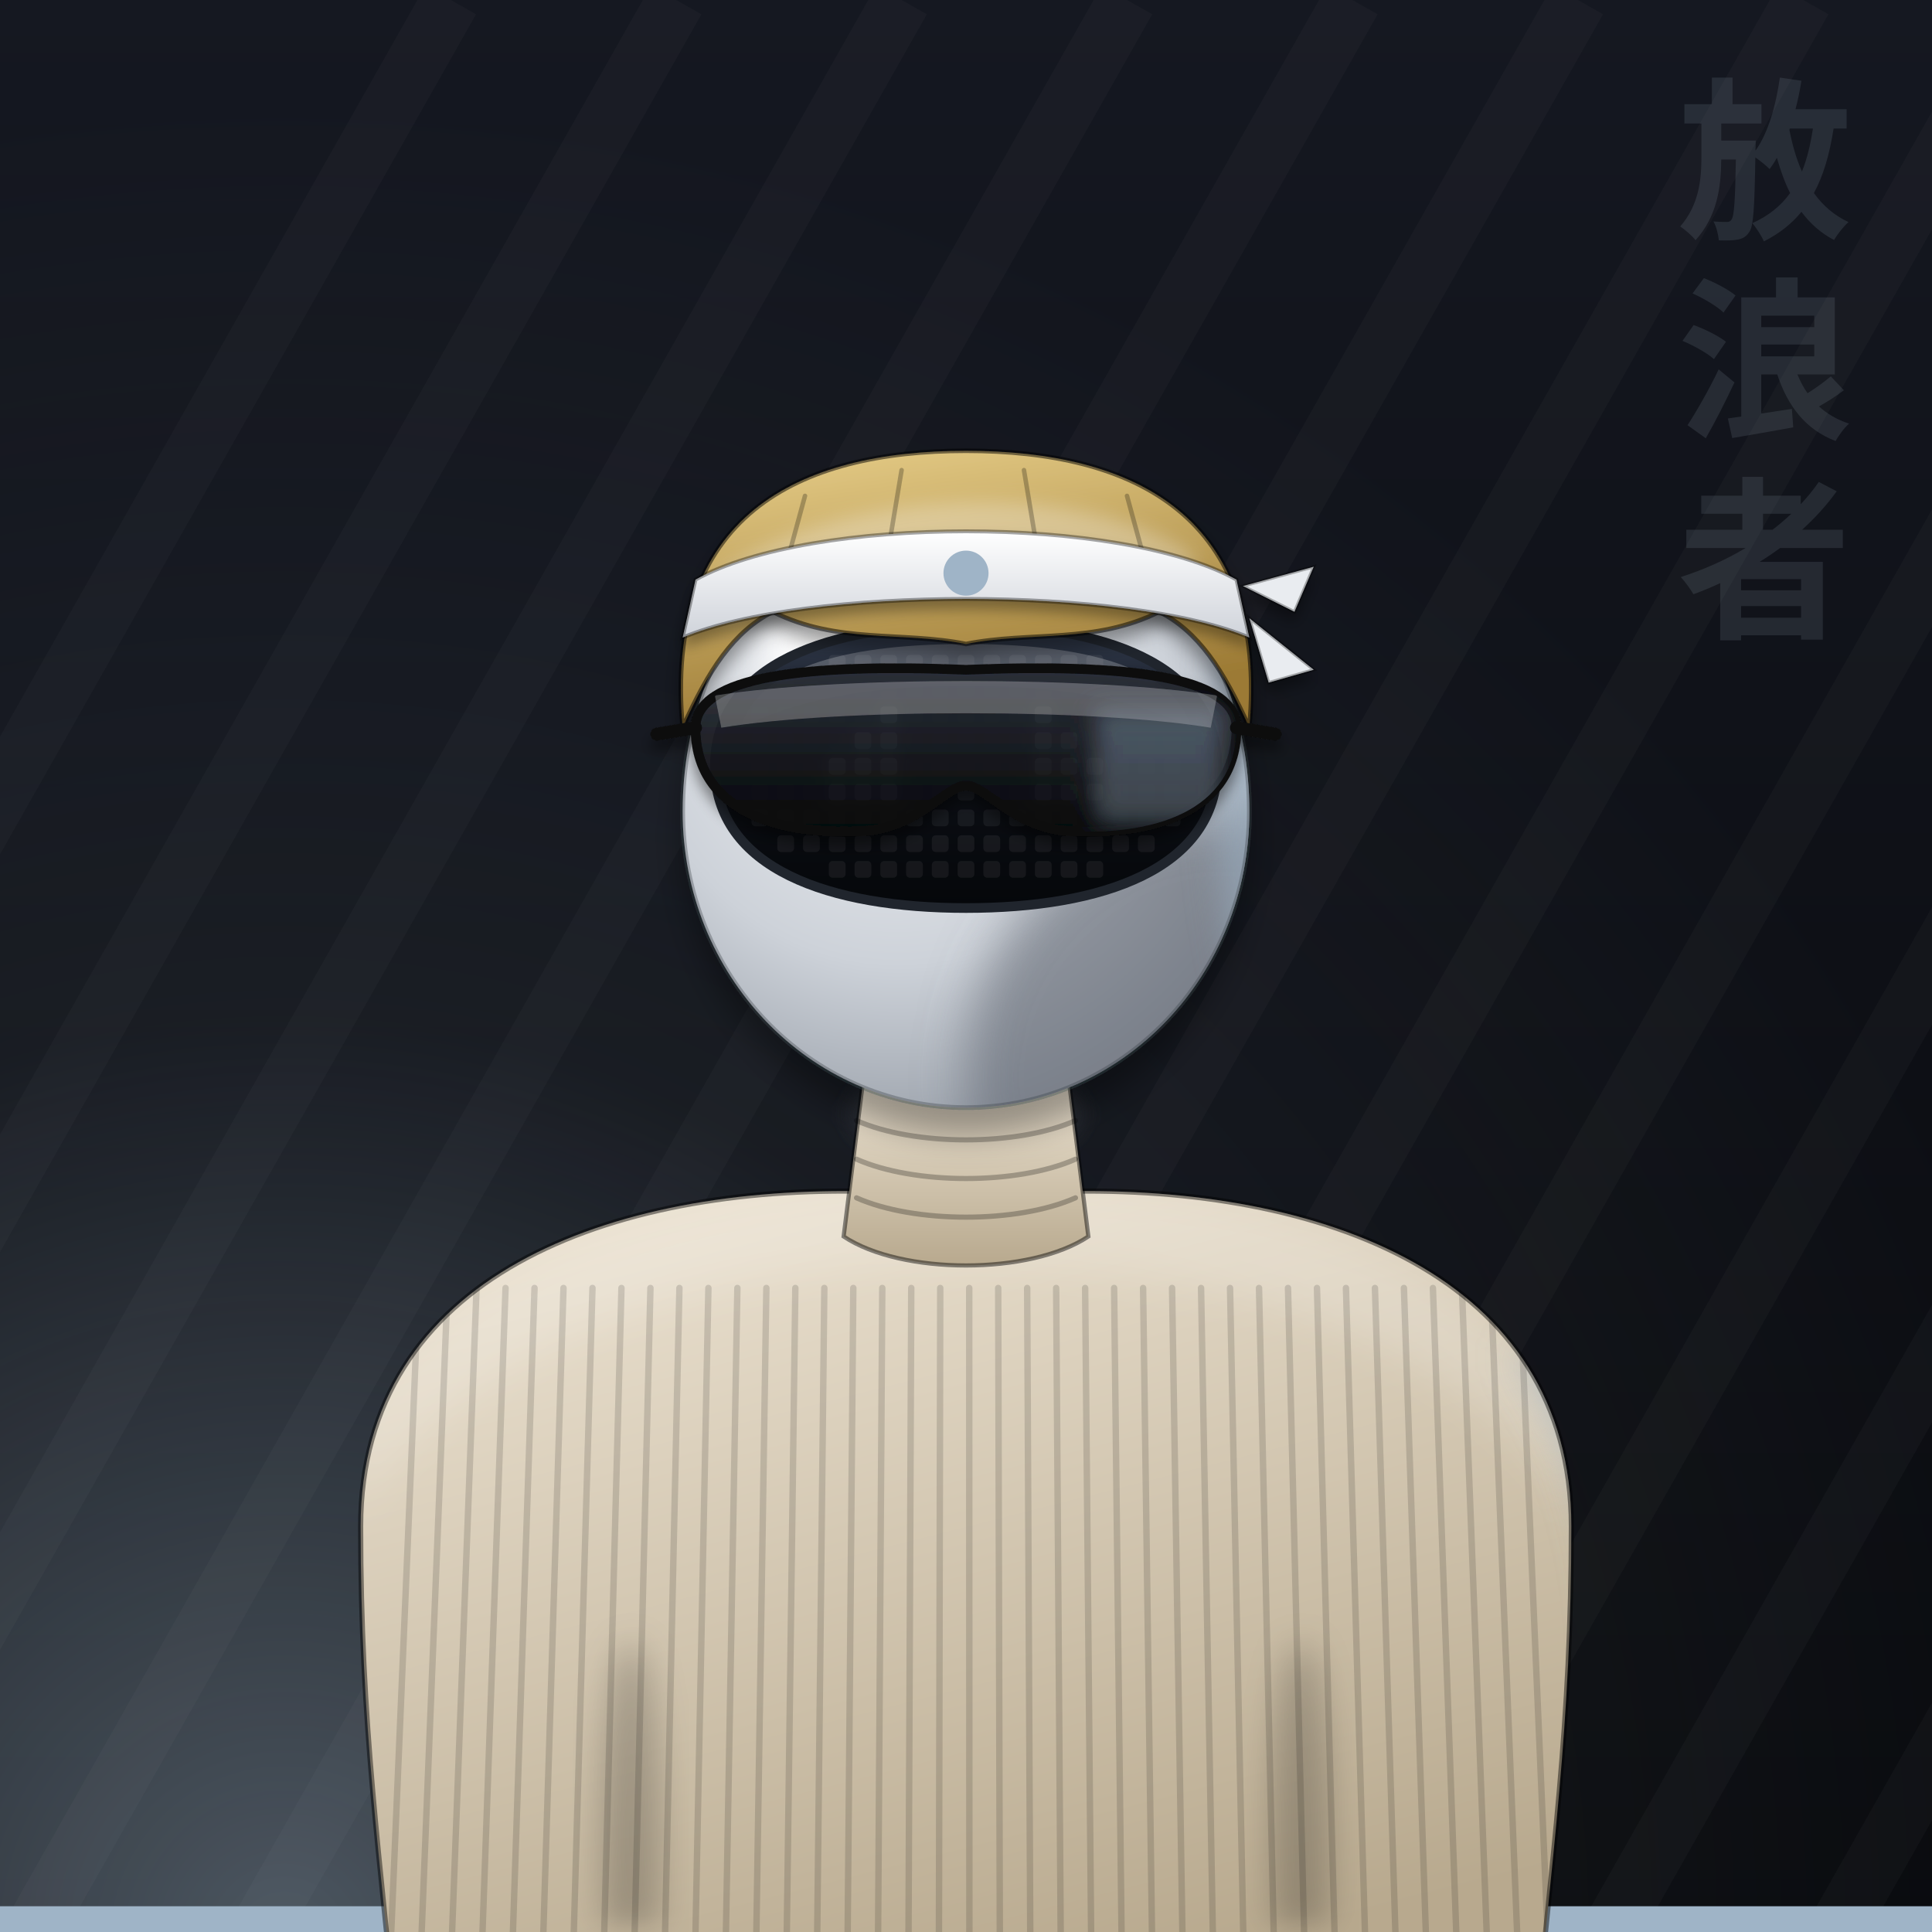
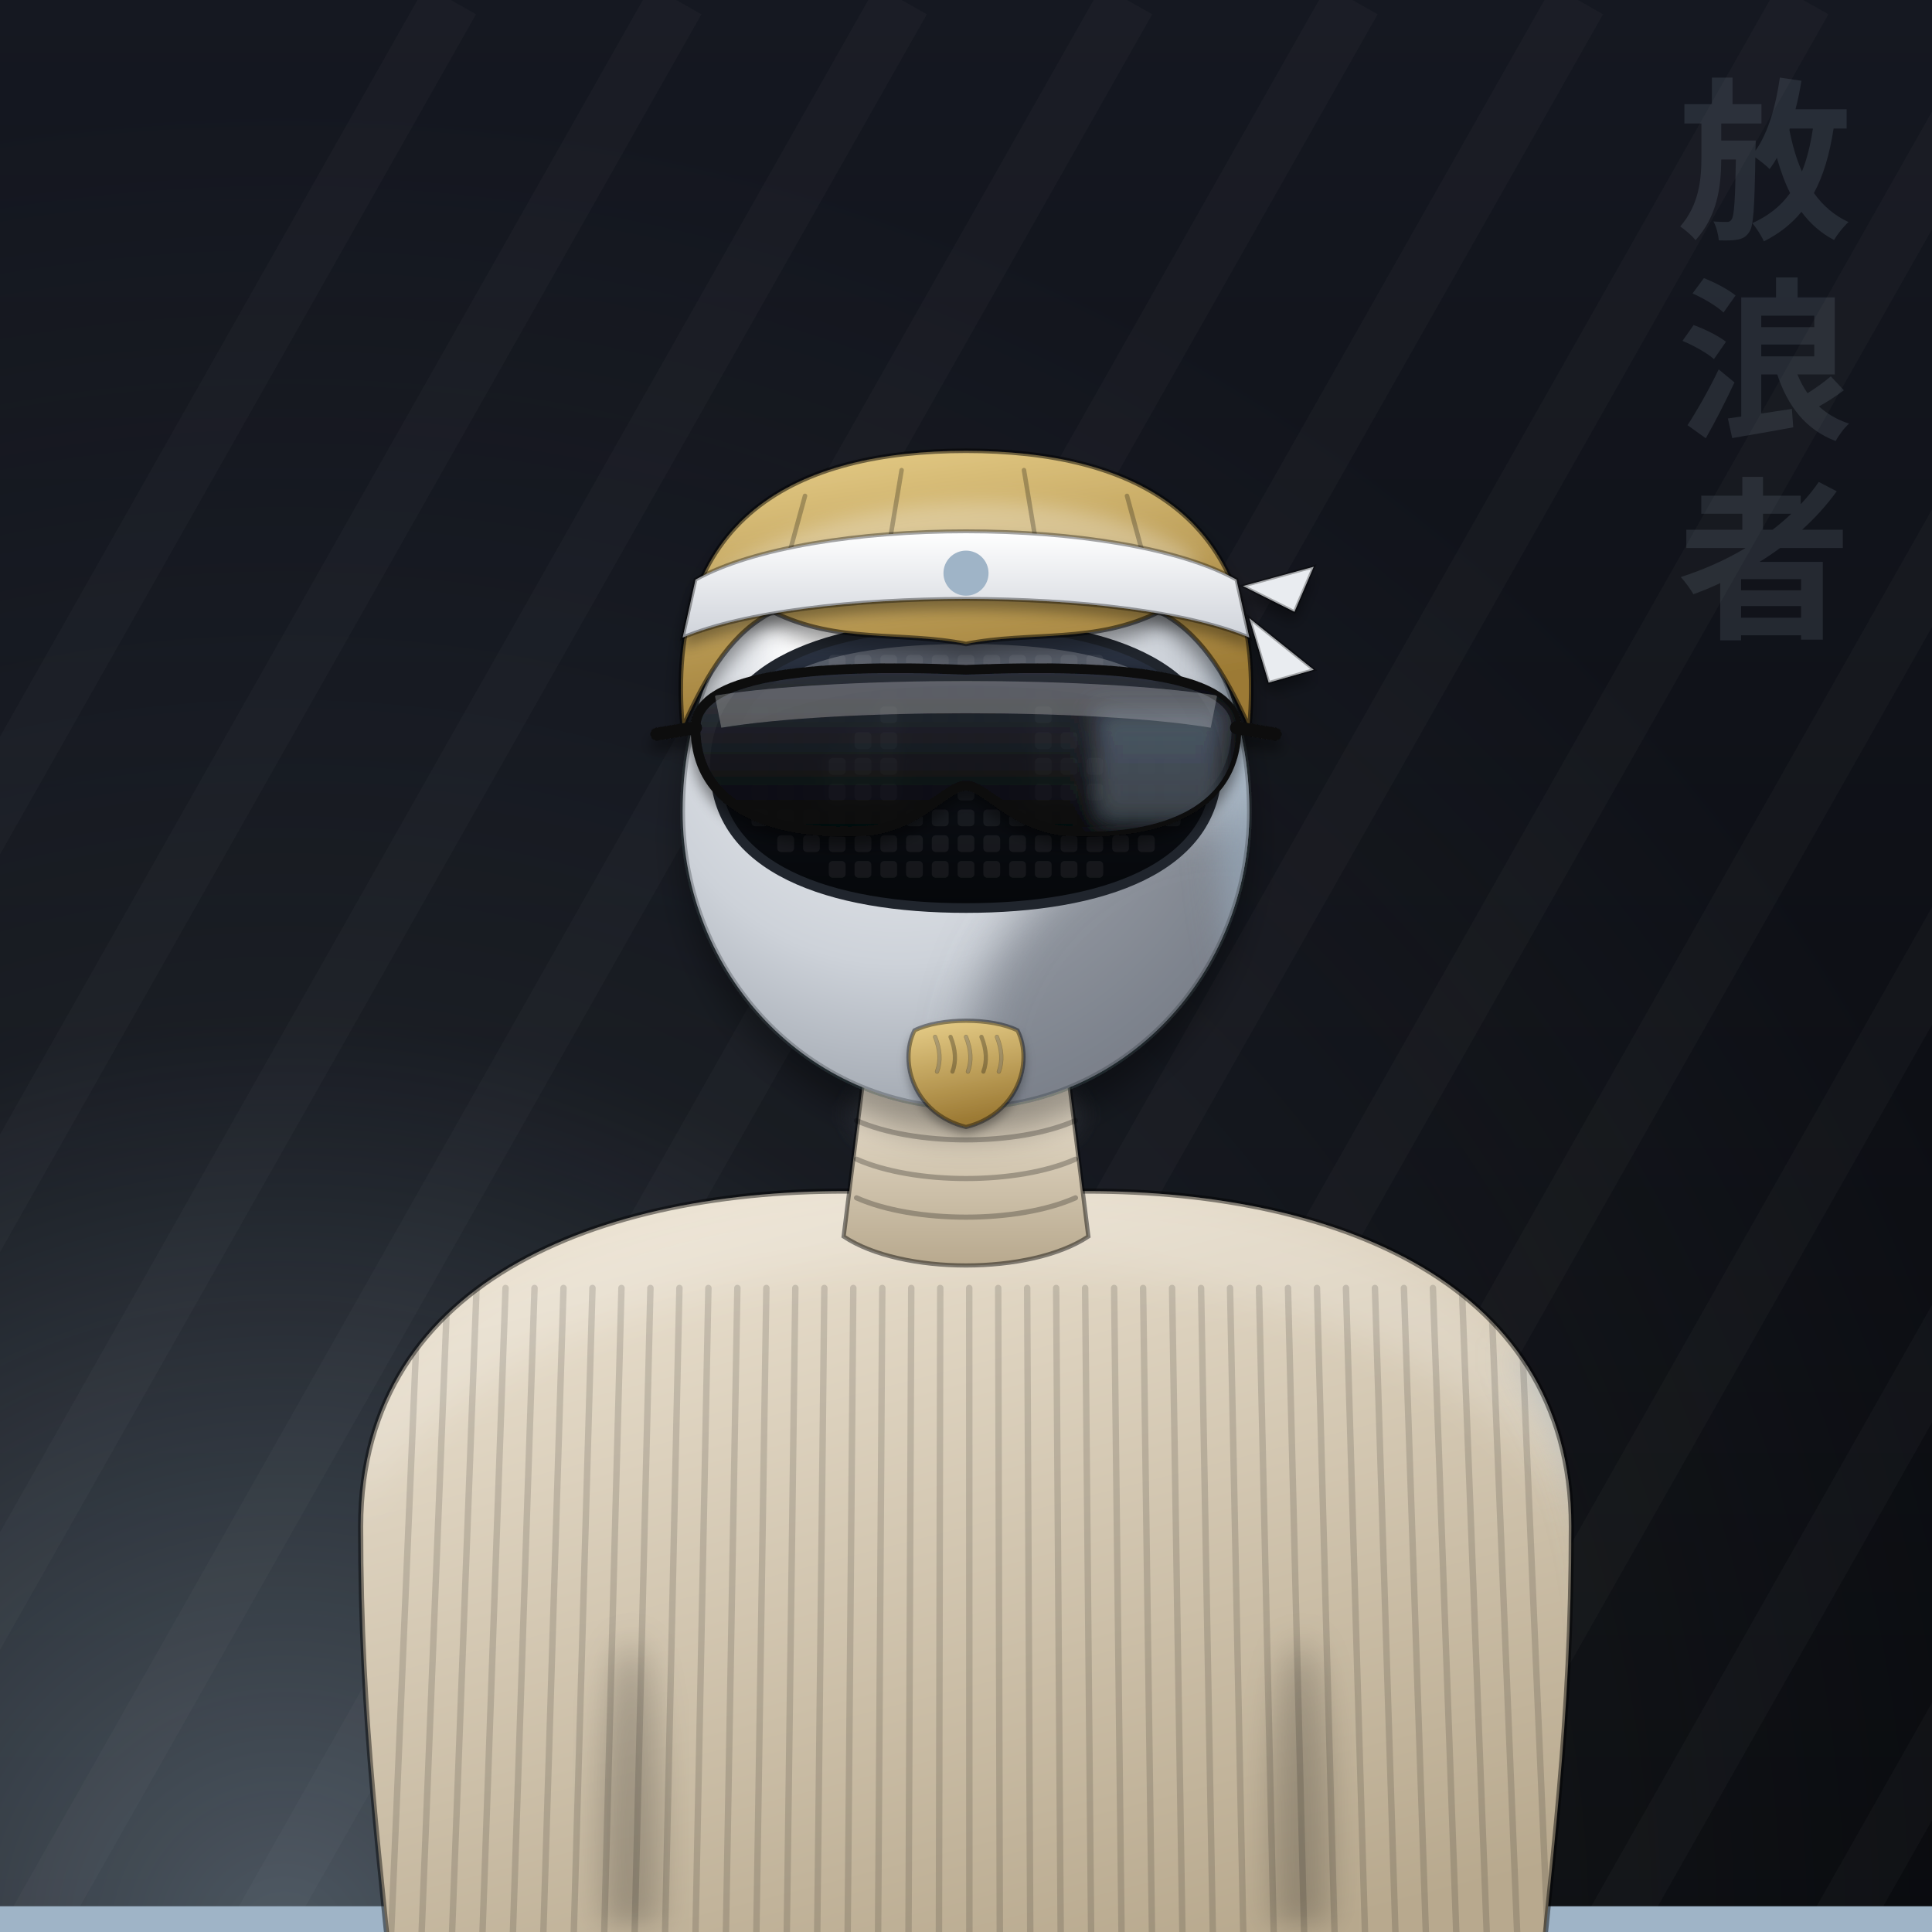
<svg xmlns="http://www.w3.org/2000/svg" viewBox="0 0 600 600" width="600" height="600">
  <defs>
    <linearGradient id="lg00001" x1="0" y1="0" x2="0" y2="1">
      <stop offset="0" stop-color="#151821" stop-opacity="1" />
      <stop offset="1" stop-color="#07080b" stop-opacity="1" />
    </linearGradient>
    <radialGradient id="rg00002" cx="0.15" cy="1" r="0.95">
      <stop offset="0" stop-color="#9fb4c7" stop-opacity="0.45" />
      <stop offset="0.5" stop-color="#9fb4c7" stop-opacity="0.08" />
      <stop offset="1" stop-color="#9fb4c7" stop-opacity="0" />
    </radialGradient>
    <linearGradient id="lg00003" x1="0" y1="0" x2="0.3" y2="1">
      <stop offset="0" stop-color="#e8cf8a" stop-opacity="1" />
      <stop offset="1" stop-color="#9c7a34" stop-opacity="1" />
    </linearGradient>
    <filter id="b5" x="-50%" y="-50%" width="200%" height="200%">
      <feGaussianBlur stdDeviation="3.0" />
    </filter>
    <filter id="b8" x="-50%" y="-50%" width="200%" height="200%">
      <feGaussianBlur stdDeviation="4.8" />
    </filter>
    <clipPath id="cp00006">
      <path d="M212,196 C206,130 248,110 300,110 C352,110 394,130 388,196 C380,178 372,166 360,160 C340,170 320,166 300,170 C280,166 260,170 240,160 C228,166 220,178 212,196 Z" />
    </clipPath>
    <filter id="ds00008" x="-30%" y="-30%" width="160%" height="160%">
      <feDropShadow dx="0" dy="4" stdDeviation="3.0" flood-opacity="0.4" />
    </filter>
    <clipPath id="cp00009">
      <path d="M278,296 L322,296 L326,384 L274,384 Z" />
    </clipPath>
    <radialGradient id="rg00010" cx="0.38" cy="0.3" r="0.85">
      <stop offset="0" stop-color="#f6f7f9" stop-opacity="1" />
      <stop offset="0.55" stop-color="#cdd2d9" stop-opacity="1" />
      <stop offset="1" stop-color="#8a919b" stop-opacity="1" />
    </radialGradient>
    <filter id="b6" x="-50%" y="-50%" width="200%" height="200%">
      <feGaussianBlur stdDeviation="3.6" />
    </filter>
    <filter id="b4" x="-50%" y="-50%" width="200%" height="200%">
      <feGaussianBlur stdDeviation="2.4" />
    </filter>
    <filter id="b2" x="-50%" y="-50%" width="200%" height="200%">
      <feGaussianBlur stdDeviation="1.2" />
    </filter>
    <clipPath id="cp00016">
      <path d="M118,480 C118,402 205,372 300,372 C395,372 482,402 482,480 C482,542 476,582 470,640 L130,640 C124,582 118,542 118,480 Z" />
    </clipPath>
    <radialGradient id="rg00017" cx="0.38" cy="0.3" r="0.85">
      <stop offset="0" stop-color="#f6f7f9" stop-opacity="1" />
      <stop offset="0.55" stop-color="#cdd2d9" stop-opacity="1" />
      <stop offset="1" stop-color="#8a919b" stop-opacity="1" />
    </radialGradient>
    <filter id="b26.0" x="-50%" y="-50%" width="200%" height="200%">
      <feGaussianBlur stdDeviation="15.6" />
    </filter>
    <filter id="b20.22222222222222" x="-50%" y="-50%" width="200%" height="200%">
      <feGaussianBlur stdDeviation="12.133" />
    </filter>
    <filter id="b18.2" x="-50%" y="-50%" width="200%" height="200%">
      <feGaussianBlur stdDeviation="10.92" />
    </filter>
    <clipPath id="cp00022">
      <path d="M112,474 C112,396 190,368 270,370 Q300,398 330,370 C410,368 488,396 488,474 C488,536 482,576 476,640 L124,640 C118,576 112,536 112,474 Z" />
    </clipPath>
    <linearGradient id="lg00023" x1="0" y1="0" x2="0.35" y2="1">
      <stop offset="0" stop-color="#efe6d6" stop-opacity="1" />
      <stop offset="1" stop-color="#b8a98e" stop-opacity="1" />
    </linearGradient>
    <filter id="b10" x="-50%" y="-50%" width="200%" height="200%">
      <feGaussianBlur stdDeviation="6.0" />
    </filter>
    <filter id="b9" x="-50%" y="-50%" width="200%" height="200%">
      <feGaussianBlur stdDeviation="5.4" />
    </filter>
    <clipPath id="cp00028">
      <path d="M112,474 C112,396 190,368 270,370 Q300,398 330,370 C410,368 488,396 488,474 C488,536 482,576 476,640 L124,640 C118,576 112,536 112,474 Z" />
    </clipPath>
    <linearGradient id="lg00029" x1="0" y1="0" x2="0" y2="1">
      <stop offset="0" stop-color="#efe6d6" stop-opacity="1" />
      <stop offset="1" stop-color="#b8a98e" stop-opacity="1" />
    </linearGradient>
    <clipPath id="cp00030">
      <path d="M300,122 C348.6,122 388,166.8 388,222 C388,272.8 348.6,314 300,314 C251.4,314 212,272.8 212,222 C212,166.8 251.4,122 300,122 Z" />
    </clipPath>
    <radialGradient id="rg00031" cx="0.38" cy="0.3" r="0.85">
      <stop offset="0" stop-color="#f6f7f9" stop-opacity="1" />
      <stop offset="0.55" stop-color="#cdd2d9" stop-opacity="1" />
      <stop offset="1" stop-color="#8a919b" stop-opacity="1" />
    </radialGradient>
    <filter id="b12.571428571428571" x="-50%" y="-50%" width="200%" height="200%">
      <feGaussianBlur stdDeviation="7.543" />
    </filter>
    <filter id="b9.777777777777779" x="-50%" y="-50%" width="200%" height="200%">
      <feGaussianBlur stdDeviation="5.867" />
    </filter>
    <filter id="b8.8" x="-50%" y="-50%" width="200%" height="200%">
      <feGaussianBlur stdDeviation="5.28" />
    </filter>
    <filter id="ds00037" x="-30%" y="-30%" width="160%" height="160%">
      <feDropShadow dx="0" dy="8" stdDeviation="5.0" flood-opacity="0.35" />
    </filter>
-     <linearGradient id="lg00038" x1="0" y1="0" x2="0" y2="1">
+     <linearGradient id="lg00038" x1="0" y1="0" x2="0.2" y2="1">
+       <stop offset="0" stop-color="#e8cf8a" stop-opacity="1" />
+       <stop offset="1" stop-color="#9c7a34" stop-opacity="1" />
+     </linearGradient>
+     <clipPath id="cp00041">
+       <path d="M284,290 C292,286 308,286 316,290 C321,300 316,316 300,320 C284,316 279,300 284,290 Z" />
+     </clipPath>
+     <filter id="ds00043" x="-30%" y="-30%" width="160%" height="160%">
+       <feDropShadow dx="0" dy="2" stdDeviation="1.5" flood-opacity="0.35" />
+     </filter>
+     <linearGradient id="lg00044" x1="0" y1="0" x2="0" y2="1">
      <stop offset="0" stop-color="#30394a" stop-opacity="1" />
      <stop offset="0.55" stop-color="#0b0e14" stop-opacity="1" />
      <stop offset="1" stop-color="#05070a" stop-opacity="1" />
    </linearGradient>
-     <filter id="fxglowled00039f" x="-20%" y="-20%" width="140%" height="140%">
+     <filter id="fxglowled00045f" x="-20%" y="-20%" width="140%" height="140%">
      <feGaussianBlur stdDeviation="2.5" result="b" />
      <feMerge>
        <feMergeNode in="b" />
        <feMergeNode in="SourceGraphic" />
      </feMerge>
    </filter>
-     <clipPath id="cp00040">
+     <clipPath id="cp00046">
      <path d="M222,208 C222,176 258,164 300,164 C342,164 378,176 378,208 C378,240 342,252 300,252 C258,252 222,240 222,208 Z" />
    </clipPath>
-     <linearGradient id="lg00041" x1="0" y1="0" x2="0" y2="1">
+     <linearGradient id="lg00047" x1="0" y1="0" x2="0" y2="1">
      <stop offset="0" stop-color="#ffffff" stop-opacity="1" />
      <stop offset="1" stop-color="#cfd3da" stop-opacity="1" />
    </linearGradient>
-     <filter id="ds00043" x="-30%" y="-30%" width="160%" height="160%">
+     <filter id="ds00049" x="-30%" y="-30%" width="160%" height="160%">
      <feDropShadow dx="0" dy="3" stdDeviation="2.0" flood-opacity="0.35" />
    </filter>
-     <linearGradient id="lg00044" x1="0" y1="0" x2="0" y2="1">
+     <linearGradient id="lg00050" x1="0" y1="0" x2="0" y2="1">
      <stop offset="0" stop-color="#2a2e38" stop-opacity="0.92" />
      <stop offset="1" stop-color="#050608" stop-opacity="0.96" />
    </linearGradient>
-     <clipPath id="cp00045">
+     <clipPath id="cp00051">
      <path d="M216,196 C216,180 250,176 300,178 C350,176 384,180 384,196 C384,222 358,230 330,228 C314,226 306,214 300,214 C294,214 286,226 270,228 C242,230 216,222 216,196 Z" />
    </clipPath>
-     <filter id="ds00048" x="-30%" y="-30%" width="160%" height="160%">
+     <filter id="ds00054" x="-30%" y="-30%" width="160%" height="160%">
      <feDropShadow dx="0" dy="3" stdDeviation="2.0" flood-opacity="0.45" />
    </filter>
  </defs>
  <g id="Hintergrund">
    <rect width="600" height="600" fill="url(#lg00001)" />
    <rect width="600" height="600" fill="url(#rg00002)" />
    <path d="M-200,600 L140,0" stroke="#ffffff" stroke-opacity=".025" stroke-width="18" />
    <path d="M-130,600 L210,0" stroke="#ffffff" stroke-opacity=".025" stroke-width="18" />
    <path d="M-60,600 L280,0" stroke="#ffffff" stroke-opacity=".025" stroke-width="18" />
    <path d="M10,600 L350,0" stroke="#ffffff" stroke-opacity=".025" stroke-width="18" />
    <path d="M80,600 L420,0" stroke="#ffffff" stroke-opacity=".025" stroke-width="18" />
    <path d="M150,600 L490,0" stroke="#ffffff" stroke-opacity=".025" stroke-width="18" />
    <path d="M220,600 L560,0" stroke="#ffffff" stroke-opacity=".025" stroke-width="18" />
    <path d="M290,600 L630,0" stroke="#ffffff" stroke-opacity=".025" stroke-width="18" />
    <path d="M360,600 L700,0" stroke="#ffffff" stroke-opacity=".025" stroke-width="18" />
    <path d="M430,600 L770,0" stroke="#ffffff" stroke-opacity=".025" stroke-width="18" />
    <path d="M500,600 L840,0" stroke="#ffffff" stroke-opacity=".025" stroke-width="18" />
    <path d="M570,600 L910,0" stroke="#ffffff" stroke-opacity=".025" stroke-width="18" />
    <path d="M640,600 L980,0" stroke="#ffffff" stroke-opacity=".025" stroke-width="18" />
    <path d="M710,600 L1050,0" stroke="#ffffff" stroke-opacity=".025" stroke-width="18" />
    <text x="548" y="70" text-anchor="middle" font-size="54" font-weight="700" font-family="Yu Gothic, Meiryo, Noto Sans JP, sans-serif" fill="#9fb4c7" fill-opacity=".14">放</text>
    <text x="548" y="132" text-anchor="middle" font-size="54" font-weight="700" font-family="Yu Gothic, Meiryo, Noto Sans JP, sans-serif" fill="#9fb4c7" fill-opacity=".14">浪</text>
    <text x="548" y="194" text-anchor="middle" font-size="54" font-weight="700" font-family="Yu Gothic, Meiryo, Noto Sans JP, sans-serif" fill="#9fb4c7" fill-opacity=".14">者</text>
    <rect y="592" width="600" height="8" fill="#9fb4c7" />
  </g>
  <g id="Koerper">
    <path d="M278,296 L322,296 L326,384 L274,384 Z" fill="url(#rg00010)" />
    <g clip-path="url(#cp00009)">
      <path id="fxblur00011" d="M323.4,342.6 C336.3,342.6 346.8,359.2 346.8,379.6 C346.8,400 336.3,416.6 323.4,416.6 C310.5,416.6 300,400 300,379.6 C300,359.2 310.5,342.6 323.4,342.6 Z" fill="#5b626d" opacity="0.55" filter="url(#b6)" />
      <path id="fxblur00012" d="M291.7,307.4 C297.4,307.4 302.1,312.6 302.1,318.9 C302.1,325.2 297.4,330.3 291.7,330.3 C285.9,330.3 281.3,325.2 281.3,318.9 C281.3,312.6 285.9,307.4 291.7,307.4 Z" fill="#ffffff" opacity="0.9" filter="url(#b4)" />
      <path id="fxblur00013" d="M289.6,310.1 C291.3,310.1 292.7,311.7 292.7,313.6 C292.7,315.5 291.3,317.1 289.6,317.1 C287.9,317.1 286.5,315.5 286.5,313.6 C286.5,311.7 287.9,310.1 289.6,310.1 Z" fill="#ffffff" opacity="1" filter="url(#b2)" />
      <path id="fxblur00014" d="M330.2,291.6 C334.2,291.6 337.4,311.3 337.4,335.6 C337.4,359.9 334.2,379.6 330.2,379.6 C326.1,379.6 322.9,359.9 322.9,335.6 C322.9,311.3 326.1,291.6 330.2,291.6 Z" fill="#9fb4c7" opacity="0.55" filter="url(#b4)" />
    </g>
    <path d="M278,296 L322,296 L326,384 L274,384 Z" fill="none" stroke="#3a3f47" stroke-opacity=".35" stroke-width="1.5" />
    <path id="fxblur00015" d="M300,332 C319.9,332 336,338.3 336,346 C336,353.7 319.9,360 300,360 C280.1,360 264,353.7 264,346 C264,338.3 280.1,332 300,332 Z" fill="#3a3f47" opacity="0.6" filter="url(#b6)" />
    <path d="M118,480 C118,402 205,372 300,372 C395,372 482,402 482,480 C482,542 476,582 470,640 L130,640 C124,582 118,542 118,480 Z" fill="url(#rg00017)" />
    <g clip-path="url(#cp00016)">
      <path id="fxblur00018" d="M463.8,514 C554.3,514 627.6,564.4 627.6,626.6 C627.6,688.8 554.3,739.2 463.8,739.2 C373.3,739.2 300,688.8 300,626.6 C300,564.4 373.3,514 463.8,514 Z" fill="#5b626d" opacity="0.55" filter="url(#b26.0)" />
      <path id="fxblur00019" d="M241.8,406.8 C282,406.8 314.6,422.4 314.6,441.7 C314.6,460.9 282,476.5 241.8,476.5 C201.6,476.5 169,460.9 169,441.7 C169,422.4 201.6,406.8 241.8,406.8 Z" fill="#ffffff" opacity="0.9" filter="url(#b20.22222222222222)" />
      <path id="fxblur00020" d="M227.2,414.9 C239.3,414.9 249,419.7 249,425.6 C249,431.5 239.3,436.3 227.2,436.3 C215.1,436.3 205.4,431.5 205.4,425.6 C205.4,419.7 215.1,414.9 227.2,414.9 Z" fill="#ffffff" opacity="1" filter="url(#b2)" />
      <path id="fxblur00021" d="M511.1,358.6 C539.3,358.6 562.1,418.6 562.1,492.6 C562.1,566.6 539.3,626.6 511.1,626.6 C483,626.6 460.2,566.6 460.2,492.6 C460.2,418.6 483,358.6 511.1,358.6 Z" fill="#9fb4c7" opacity="0.55" filter="url(#b18.2)" />
    </g>
    <path d="M118,480 C118,402 205,372 300,372 C395,372 482,402 482,480 C482,542 476,582 470,640 L130,640 C124,582 118,542 118,480 Z" fill="none" stroke="#3a3f47" stroke-opacity=".35" stroke-width="1.5" />
  </g>
  <g id="Oberteil">
    <path d="M112,474 C112,396 190,368 270,370 Q300,398 330,370 C410,368 488,396 488,474 C488,536 482,576 476,640 L124,640 C118,576 112,536 112,474 Z" fill="url(#lg00023)" />
    <g clip-path="url(#cp00022)">
      <path id="fxblur00024" d="M110,470 C150,410 230,392 300,392 C370,392 450,410 490,470 L490,440 C450,380 370,366 300,366 C230,366 150,380 110,440 Z" fill="#ffffff" opacity="0.175" filter="url(#b10)" />
      <path id="fxblur00025" d="M196,510 C201,510 205,536.9 205,570 C205,603.1 201,630 196,630 C191,630 187,603.1 187,570 C187,536.9 191,510 196,510 Z" fill="#000000" opacity="0.22" filter="url(#b9)" />
      <path id="fxblur00026" d="M404,510 C409,510 413,536.9 413,570 C413,603.1 409,630 404,630 C399,630 395,603.1 395,570 C395,536.9 399,510 404,510 Z" fill="#000000" opacity="0.22" filter="url(#b9)" />
      <path id="fxblur00027" d="M470,420 C510,470 505,560 490,640 L520,640 L520,420 Z" fill="#9fb4c7" opacity="0.6" filter="url(#b10)" />
    </g>
    <path d="M112,474 C112,396 190,368 270,370 Q300,398 330,370 C410,368 488,396 488,474 C488,536 482,576 476,640 L124,640 C118,576 112,536 112,474 Z" fill="none" stroke="#000" stroke-opacity=".45" stroke-width="1.6" />
    <g clip-path="url(#cp00028)">
      <path d="M130,400 L119.8,640" fill="none" stroke="#000" stroke-opacity="0.14" stroke-width="2" stroke-linecap="round" stroke-linejoin="round" />
      <path d="M139,400 L129.34,640" fill="none" stroke="#000" stroke-opacity="0.14" stroke-width="2" stroke-linecap="round" stroke-linejoin="round" />
      <path d="M148,400 L138.88,640" fill="none" stroke="#000" stroke-opacity="0.14" stroke-width="2" stroke-linecap="round" stroke-linejoin="round" />
      <path d="M157,400 L148.42,640" fill="none" stroke="#000" stroke-opacity="0.14" stroke-width="2" stroke-linecap="round" stroke-linejoin="round" />
      <path d="M166,400 L157.96,640" fill="none" stroke="#000" stroke-opacity="0.14" stroke-width="2" stroke-linecap="round" stroke-linejoin="round" />
      <path d="M175,400 L167.5,640" fill="none" stroke="#000" stroke-opacity="0.14" stroke-width="2" stroke-linecap="round" stroke-linejoin="round" />
      <path d="M184,400 L177.04,640" fill="none" stroke="#000" stroke-opacity="0.14" stroke-width="2" stroke-linecap="round" stroke-linejoin="round" />
      <path d="M193,400 L186.58,640" fill="none" stroke="#000" stroke-opacity="0.14" stroke-width="2" stroke-linecap="round" stroke-linejoin="round" />
      <path d="M202,400 L196.12,640" fill="none" stroke="#000" stroke-opacity="0.14" stroke-width="2" stroke-linecap="round" stroke-linejoin="round" />
      <path d="M211,400 L205.66,640" fill="none" stroke="#000" stroke-opacity="0.14" stroke-width="2" stroke-linecap="round" stroke-linejoin="round" />
      <path d="M220,400 L215.2,640" fill="none" stroke="#000" stroke-opacity="0.14" stroke-width="2" stroke-linecap="round" stroke-linejoin="round" />
      <path d="M229,400 L224.74,640" fill="none" stroke="#000" stroke-opacity="0.14" stroke-width="2" stroke-linecap="round" stroke-linejoin="round" />
      <path d="M238,400 L234.28,640" fill="none" stroke="#000" stroke-opacity="0.14" stroke-width="2" stroke-linecap="round" stroke-linejoin="round" />
      <path d="M247,400 L243.82,640" fill="none" stroke="#000" stroke-opacity="0.14" stroke-width="2" stroke-linecap="round" stroke-linejoin="round" />
      <path d="M256,400 L253.36,640" fill="none" stroke="#000" stroke-opacity="0.14" stroke-width="2" stroke-linecap="round" stroke-linejoin="round" />
      <path d="M265,400 L262.9,640" fill="none" stroke="#000" stroke-opacity="0.14" stroke-width="2" stroke-linecap="round" stroke-linejoin="round" />
      <path d="M274,400 L272.44,640" fill="none" stroke="#000" stroke-opacity="0.14" stroke-width="2" stroke-linecap="round" stroke-linejoin="round" />
      <path d="M283,400 L281.98,640" fill="none" stroke="#000" stroke-opacity="0.14" stroke-width="2" stroke-linecap="round" stroke-linejoin="round" />
      <path d="M292,400 L291.52,640" fill="none" stroke="#000" stroke-opacity="0.14" stroke-width="2" stroke-linecap="round" stroke-linejoin="round" />
      <path d="M301,400 L301.06,640" fill="none" stroke="#000" stroke-opacity="0.14" stroke-width="2" stroke-linecap="round" stroke-linejoin="round" />
      <path d="M310,400 L310.6,640" fill="none" stroke="#000" stroke-opacity="0.14" stroke-width="2" stroke-linecap="round" stroke-linejoin="round" />
      <path d="M319,400 L320.14,640" fill="none" stroke="#000" stroke-opacity="0.14" stroke-width="2" stroke-linecap="round" stroke-linejoin="round" />
      <path d="M328,400 L329.68,640" fill="none" stroke="#000" stroke-opacity="0.14" stroke-width="2" stroke-linecap="round" stroke-linejoin="round" />
      <path d="M337,400 L339.22,640" fill="none" stroke="#000" stroke-opacity="0.14" stroke-width="2" stroke-linecap="round" stroke-linejoin="round" />
      <path d="M346,400 L348.76,640" fill="none" stroke="#000" stroke-opacity="0.14" stroke-width="2" stroke-linecap="round" stroke-linejoin="round" />
      <path d="M355,400 L358.3,640" fill="none" stroke="#000" stroke-opacity="0.14" stroke-width="2" stroke-linecap="round" stroke-linejoin="round" />
      <path d="M364,400 L367.84,640" fill="none" stroke="#000" stroke-opacity="0.14" stroke-width="2" stroke-linecap="round" stroke-linejoin="round" />
      <path d="M373,400 L377.38,640" fill="none" stroke="#000" stroke-opacity="0.14" stroke-width="2" stroke-linecap="round" stroke-linejoin="round" />
      <path d="M382,400 L386.92,640" fill="none" stroke="#000" stroke-opacity="0.14" stroke-width="2" stroke-linecap="round" stroke-linejoin="round" />
      <path d="M391,400 L396.46,640" fill="none" stroke="#000" stroke-opacity="0.14" stroke-width="2" stroke-linecap="round" stroke-linejoin="round" />
      <path d="M400,400 L406.0,640" fill="none" stroke="#000" stroke-opacity="0.14" stroke-width="2" stroke-linecap="round" stroke-linejoin="round" />
      <path d="M409,400 L415.54,640" fill="none" stroke="#000" stroke-opacity="0.14" stroke-width="2" stroke-linecap="round" stroke-linejoin="round" />
      <path d="M418,400 L425.08,640" fill="none" stroke="#000" stroke-opacity="0.14" stroke-width="2" stroke-linecap="round" stroke-linejoin="round" />
      <path d="M427,400 L434.62,640" fill="none" stroke="#000" stroke-opacity="0.14" stroke-width="2" stroke-linecap="round" stroke-linejoin="round" />
      <path d="M436,400 L444.16,640" fill="none" stroke="#000" stroke-opacity="0.14" stroke-width="2" stroke-linecap="round" stroke-linejoin="round" />
      <path d="M445,400 L453.7,640" fill="none" stroke="#000" stroke-opacity="0.14" stroke-width="2" stroke-linecap="round" stroke-linejoin="round" />
      <path d="M454,400 L463.24,640" fill="none" stroke="#000" stroke-opacity="0.14" stroke-width="2" stroke-linecap="round" stroke-linejoin="round" />
      <path d="M463,400 L472.78,640" fill="none" stroke="#000" stroke-opacity="0.14" stroke-width="2" stroke-linecap="round" stroke-linejoin="round" />
      <path d="M472,400 L482.32,640" fill="none" stroke="#000" stroke-opacity="0.14" stroke-width="2" stroke-linecap="round" stroke-linejoin="round" />
    </g>
    <path d="M268,336 C268,330 332,330 332,336 L338,384 C320,396 280,396 262,384 Z" fill="url(#lg00029)" stroke="#000" stroke-opacity=".45" stroke-width="1.3" />
    <path d="M266,348 C284,356 316,356 334,348" fill="none" stroke="#000" stroke-opacity="0.25" stroke-width="1.6" stroke-linecap="round" stroke-linejoin="round" />
    <path d="M266,360 C284,368 316,368 334,360" fill="none" stroke="#000" stroke-opacity="0.25" stroke-width="1.6" stroke-linecap="round" stroke-linejoin="round" />
    <path d="M266,372 C284,380 316,380 334,372" fill="none" stroke="#000" stroke-opacity="0.25" stroke-width="1.6" stroke-linecap="round" stroke-linejoin="round" />
  </g>
  <g id="Kopf" transform="translate(0,30)">
    <g id="fxds00036" filter="url(#ds00037)">
      <path d="M300,122 C348.6,122 388,166.8 388,222 C388,272.8 348.6,314 300,314 C251.4,314 212,272.8 212,222 C212,166.8 251.4,122 300,122 Z" fill="url(#rg00031)" />
      <g clip-path="url(#cp00030)">
        <path id="fxblur00032" d="M379.2,223.8 C422.9,223.8 458.4,259.9 458.4,304.4 C458.4,348.9 422.9,385 379.2,385 C335.5,385 300,348.9 300,304.4 C300,259.9 335.5,223.8 379.2,223.8 Z" fill="#5b626d" opacity="0.55" filter="url(#b12.571428571428571)" />
        <path id="fxblur00033" d="M271.8,147 C291.3,147 307,158.1 307,171.9 C307,185.7 291.3,196.9 271.8,196.9 C252.4,196.9 236.6,185.7 236.6,171.9 C236.6,158.1 252.4,147 271.8,147 Z" fill="#ffffff" opacity="0.9" filter="url(#b9.777777777777779)" />
        <path id="fxblur00034" d="M264.8,152.7 C270.6,152.7 275.4,156.2 275.4,160.4 C275.4,164.6 270.6,168.1 264.8,168.1 C259,168.1 254.2,164.6 254.2,160.4 C254.2,156.2 259,152.7 264.8,152.7 Z" fill="#ffffff" opacity="1" filter="url(#b2)" />
        <path id="fxblur00035" d="M402.1,112.4 C415.7,112.4 426.7,155.4 426.7,208.4 C426.7,261.4 415.7,304.4 402.1,304.4 C388.5,304.4 377.4,261.4 377.4,208.4 C377.4,155.4 388.5,112.4 402.1,112.4 Z" fill="#9fb4c7" opacity="0.55" filter="url(#b8.8)" />
      </g>
      <path d="M300,122 C348.6,122 388,166.8 388,222 C388,272.8 348.6,314 300,314 C251.4,314 212,272.8 212,222 C212,166.8 251.4,122 300,122 Z" fill="none" stroke="#3a3f47" stroke-opacity=".35" stroke-width="1.5" />
    </g>
  </g>
+   <g id="Bart" transform="translate(0,30)">
+     <g id="fxds00042" filter="url(#ds00043)">
+       <path d="M284,290 C292,286 308,286 316,290 C321,300 316,316 300,320 C284,316 279,300 284,290 Z" fill="url(#lg00038)" />
+       <g clip-path="url(#cp00041)">
+         <path id="fxblur00039" d="M250,262 C270,256 300,256 318,262 L318,276 C300,270 270,270 250,276 Z" fill="#ffffff" opacity="0.18" filter="url(#b5)" />
+         <path id="fxblur00040" d="M372,214 C398,246 394,290 360,320 L420,330 L420,200 Z" fill="#9fb4c7" opacity="0.28" filter="url(#b8)" />
+         <path d="M290.4,292 q2.4,6 0.6,10.8" fill="none" stroke="#000" stroke-opacity="0.28" stroke-width="1.3" stroke-linecap="round" stroke-linejoin="round" />
+         <path d="M295.2,292 q2.4,6 0.6,10.8" fill="none" stroke="#000" stroke-opacity="0.28" stroke-width="1.3" stroke-linecap="round" stroke-linejoin="round" />
+         <path d="M300,292 q2.4,6 0.6,10.8" fill="none" stroke="#000" stroke-opacity="0.28" stroke-width="1.3" stroke-linecap="round" stroke-linejoin="round" />
+         <path d="M304.8,292 q2.4,6 0.6,10.8" fill="none" stroke="#000" stroke-opacity="0.28" stroke-width="1.3" stroke-linecap="round" stroke-linejoin="round" />
+         <path d="M309.6,292 q2.4,6 0.6,10.8" fill="none" stroke="#000" stroke-opacity="0.28" stroke-width="1.3" stroke-linecap="round" stroke-linejoin="round" />
+         <path d="M290.4,292 q2.4,6 0.6,10.8" fill="none" stroke="#ffffff" stroke-opacity="0.16" stroke-width="1" stroke-linecap="round" stroke-linejoin="round" />
+         <path d="M300,292 q2.4,6 0.6,10.8" fill="none" stroke="#ffffff" stroke-opacity="0.16" stroke-width="1" stroke-linecap="round" stroke-linejoin="round" />
+         <path d="M309.6,292 q2.4,6 0.6,10.8" fill="none" stroke="#ffffff" stroke-opacity="0.16" stroke-width="1" stroke-linecap="round" stroke-linejoin="round" />
+       </g>
+       <path d="M284,290 C292,286 308,286 316,290 C321,300 316,316 300,320 C284,316 279,300 284,290 Z" fill="none" stroke="#000" stroke-opacity=".38" stroke-width="1.3" />
+     </g>
+   </g>
  <g id="Visier" transform="translate(0,30)">
-     <path d="M222,208 C222,176 258,164 300,164 C342,164 378,176 378,208 C378,240 342,252 300,252 C258,252 222,240 222,208 Z" fill="url(#lg00038)" stroke="#20252d" stroke-width="3" />
+     <path d="M222,208 C222,176 258,164 300,164 C342,164 378,176 378,208 C378,240 342,252 300,252 C258,252 222,240 222,208 Z" fill="url(#lg00044)" stroke="#20252d" stroke-width="3" />
    <g fill="#ffffff" fill-opacity=".06">
      <rect x="257.4" y="173.4" width="5.2" height="5.2" rx="1.2" />
      <rect x="265.4" y="173.4" width="5.2" height="5.2" rx="1.2" />
      <rect x="273.4" y="173.4" width="5.2" height="5.2" rx="1.2" />
      <rect x="281.4" y="173.4" width="5.2" height="5.2" rx="1.2" />
      <rect x="289.4" y="173.4" width="5.2" height="5.2" rx="1.2" />
      <rect x="297.4" y="173.4" width="5.2" height="5.2" rx="1.2" />
      <rect x="305.4" y="173.4" width="5.2" height="5.2" rx="1.2" />
      <rect x="313.4" y="173.4" width="5.2" height="5.2" rx="1.2" />
      <rect x="321.4" y="173.4" width="5.2" height="5.2" rx="1.2" />
      <rect x="329.4" y="173.4" width="5.2" height="5.2" rx="1.2" />
      <rect x="337.4" y="173.4" width="5.2" height="5.2" rx="1.2" />
      <rect x="241.4" y="181.4" width="5.2" height="5.2" rx="1.2" />
      <rect x="249.4" y="181.4" width="5.2" height="5.2" rx="1.2" />
      <rect x="257.4" y="181.4" width="5.2" height="5.2" rx="1.2" />
      <rect x="265.4" y="181.4" width="5.2" height="5.2" rx="1.2" />
      <rect x="273.4" y="181.4" width="5.2" height="5.2" rx="1.2" />
      <rect x="281.4" y="181.4" width="5.2" height="5.2" rx="1.2" />
      <rect x="289.4" y="181.4" width="5.2" height="5.2" rx="1.2" />
      <rect x="297.4" y="181.4" width="5.2" height="5.2" rx="1.2" />
      <rect x="305.4" y="181.4" width="5.2" height="5.2" rx="1.2" />
      <rect x="313.4" y="181.4" width="5.2" height="5.2" rx="1.2" />
      <rect x="321.4" y="181.4" width="5.2" height="5.2" rx="1.2" />
      <rect x="329.4" y="181.4" width="5.2" height="5.2" rx="1.2" />
      <rect x="337.4" y="181.4" width="5.2" height="5.2" rx="1.2" />
      <rect x="345.4" y="181.4" width="5.2" height="5.2" rx="1.2" />
      <rect x="353.4" y="181.4" width="5.2" height="5.2" rx="1.2" />
      <rect x="233.4" y="189.4" width="5.2" height="5.2" rx="1.2" />
      <rect x="241.4" y="189.4" width="5.2" height="5.2" rx="1.2" />
      <rect x="249.4" y="189.4" width="5.2" height="5.2" rx="1.2" />
      <rect x="257.4" y="189.4" width="5.2" height="5.2" rx="1.2" />
      <rect x="265.4" y="189.4" width="5.2" height="5.2" rx="1.2" />
      <rect x="273.4" y="189.4" width="5.2" height="5.2" rx="1.2" />
      <rect x="281.4" y="189.4" width="5.2" height="5.2" rx="1.2" />
      <rect x="289.4" y="189.4" width="5.2" height="5.2" rx="1.2" />
      <rect x="297.4" y="189.4" width="5.2" height="5.2" rx="1.2" />
      <rect x="305.4" y="189.4" width="5.2" height="5.2" rx="1.2" />
      <rect x="313.4" y="189.4" width="5.2" height="5.2" rx="1.2" />
      <rect x="321.4" y="189.4" width="5.2" height="5.2" rx="1.2" />
      <rect x="329.4" y="189.4" width="5.2" height="5.2" rx="1.2" />
      <rect x="337.4" y="189.4" width="5.2" height="5.2" rx="1.2" />
      <rect x="345.4" y="189.4" width="5.2" height="5.2" rx="1.2" />
      <rect x="353.4" y="189.4" width="5.2" height="5.2" rx="1.2" />
      <rect x="361.4" y="189.4" width="5.2" height="5.2" rx="1.2" />
      <rect x="233.4" y="197.4" width="5.2" height="5.2" rx="1.2" />
      <rect x="241.4" y="197.4" width="5.2" height="5.2" rx="1.2" />
      <rect x="249.4" y="197.4" width="5.2" height="5.2" rx="1.2" />
      <rect x="257.4" y="197.4" width="5.2" height="5.2" rx="1.2" />
      <rect x="265.4" y="197.4" width="5.2" height="5.2" rx="1.2" />
      <rect x="273.4" y="197.4" width="5.2" height="5.2" rx="1.2" />
      <rect x="281.4" y="197.4" width="5.2" height="5.2" rx="1.2" />
      <rect x="289.4" y="197.4" width="5.2" height="5.2" rx="1.2" />
      <rect x="297.4" y="197.4" width="5.2" height="5.2" rx="1.2" />
      <rect x="305.4" y="197.4" width="5.2" height="5.2" rx="1.2" />
      <rect x="313.4" y="197.4" width="5.2" height="5.2" rx="1.2" />
      <rect x="321.4" y="197.4" width="5.2" height="5.2" rx="1.2" />
      <rect x="329.4" y="197.4" width="5.2" height="5.2" rx="1.2" />
      <rect x="337.4" y="197.4" width="5.2" height="5.2" rx="1.2" />
      <rect x="345.4" y="197.4" width="5.2" height="5.2" rx="1.2" />
      <rect x="353.4" y="197.4" width="5.2" height="5.2" rx="1.2" />
      <rect x="361.4" y="197.4" width="5.2" height="5.2" rx="1.2" />
      <rect x="233.4" y="205.4" width="5.2" height="5.2" rx="1.2" />
      <rect x="241.4" y="205.4" width="5.2" height="5.2" rx="1.2" />
      <rect x="249.4" y="205.4" width="5.2" height="5.2" rx="1.2" />
      <rect x="257.4" y="205.4" width="5.2" height="5.2" rx="1.2" />
      <rect x="265.4" y="205.4" width="5.2" height="5.2" rx="1.2" />
      <rect x="273.4" y="205.4" width="5.2" height="5.2" rx="1.2" />
      <rect x="281.4" y="205.4" width="5.2" height="5.2" rx="1.2" />
      <rect x="289.4" y="205.4" width="5.2" height="5.2" rx="1.2" />
      <rect x="297.4" y="205.4" width="5.2" height="5.2" rx="1.2" />
      <rect x="305.4" y="205.4" width="5.2" height="5.2" rx="1.2" />
      <rect x="313.4" y="205.4" width="5.2" height="5.2" rx="1.2" />
      <rect x="321.4" y="205.4" width="5.2" height="5.2" rx="1.2" />
      <rect x="329.4" y="205.4" width="5.2" height="5.2" rx="1.2" />
      <rect x="337.4" y="205.4" width="5.2" height="5.2" rx="1.2" />
      <rect x="345.4" y="205.4" width="5.2" height="5.2" rx="1.2" />
      <rect x="353.4" y="205.4" width="5.2" height="5.2" rx="1.2" />
      <rect x="361.4" y="205.4" width="5.2" height="5.2" rx="1.2" />
      <rect x="233.4" y="213.4" width="5.2" height="5.2" rx="1.2" />
      <rect x="241.4" y="213.4" width="5.2" height="5.2" rx="1.2" />
      <rect x="249.4" y="213.4" width="5.2" height="5.2" rx="1.2" />
      <rect x="257.4" y="213.4" width="5.2" height="5.2" rx="1.2" />
      <rect x="265.4" y="213.4" width="5.2" height="5.2" rx="1.2" />
      <rect x="273.4" y="213.4" width="5.2" height="5.2" rx="1.2" />
      <rect x="281.4" y="213.4" width="5.2" height="5.2" rx="1.2" />
      <rect x="289.4" y="213.4" width="5.2" height="5.2" rx="1.2" />
      <rect x="297.4" y="213.4" width="5.2" height="5.2" rx="1.2" />
      <rect x="305.4" y="213.4" width="5.2" height="5.2" rx="1.2" />
      <rect x="313.4" y="213.4" width="5.2" height="5.2" rx="1.2" />
      <rect x="321.4" y="213.4" width="5.2" height="5.2" rx="1.2" />
      <rect x="329.4" y="213.4" width="5.2" height="5.2" rx="1.2" />
      <rect x="337.4" y="213.4" width="5.2" height="5.2" rx="1.2" />
      <rect x="345.4" y="213.4" width="5.2" height="5.2" rx="1.2" />
      <rect x="353.4" y="213.4" width="5.2" height="5.2" rx="1.2" />
      <rect x="361.4" y="213.4" width="5.2" height="5.2" rx="1.2" />
      <rect x="233.4" y="221.4" width="5.2" height="5.2" rx="1.2" />
      <rect x="241.4" y="221.4" width="5.2" height="5.2" rx="1.2" />
      <rect x="249.4" y="221.4" width="5.2" height="5.2" rx="1.2" />
      <rect x="257.4" y="221.4" width="5.2" height="5.2" rx="1.2" />
      <rect x="265.4" y="221.4" width="5.2" height="5.2" rx="1.2" />
      <rect x="273.4" y="221.4" width="5.2" height="5.2" rx="1.2" />
      <rect x="281.4" y="221.4" width="5.2" height="5.2" rx="1.2" />
      <rect x="289.4" y="221.4" width="5.2" height="5.2" rx="1.2" />
      <rect x="297.4" y="221.4" width="5.2" height="5.2" rx="1.2" />
      <rect x="305.4" y="221.4" width="5.2" height="5.2" rx="1.2" />
      <rect x="313.4" y="221.4" width="5.2" height="5.2" rx="1.2" />
      <rect x="321.4" y="221.4" width="5.2" height="5.2" rx="1.2" />
      <rect x="329.4" y="221.4" width="5.2" height="5.2" rx="1.2" />
      <rect x="337.4" y="221.4" width="5.2" height="5.2" rx="1.2" />
      <rect x="345.4" y="221.4" width="5.2" height="5.2" rx="1.2" />
      <rect x="353.4" y="221.4" width="5.2" height="5.2" rx="1.2" />
      <rect x="361.4" y="221.4" width="5.2" height="5.2" rx="1.2" />
      <rect x="241.4" y="229.4" width="5.2" height="5.2" rx="1.2" />
      <rect x="249.4" y="229.4" width="5.2" height="5.2" rx="1.2" />
      <rect x="257.4" y="229.4" width="5.2" height="5.2" rx="1.2" />
      <rect x="265.4" y="229.4" width="5.2" height="5.2" rx="1.2" />
      <rect x="273.4" y="229.4" width="5.2" height="5.2" rx="1.2" />
      <rect x="281.4" y="229.4" width="5.2" height="5.2" rx="1.2" />
      <rect x="289.4" y="229.4" width="5.2" height="5.2" rx="1.2" />
      <rect x="297.4" y="229.4" width="5.2" height="5.2" rx="1.2" />
      <rect x="305.4" y="229.4" width="5.2" height="5.2" rx="1.2" />
      <rect x="313.4" y="229.4" width="5.2" height="5.2" rx="1.2" />
      <rect x="321.4" y="229.4" width="5.2" height="5.2" rx="1.2" />
      <rect x="329.4" y="229.4" width="5.2" height="5.2" rx="1.2" />
      <rect x="337.4" y="229.4" width="5.2" height="5.2" rx="1.2" />
      <rect x="345.4" y="229.4" width="5.2" height="5.2" rx="1.2" />
      <rect x="353.4" y="229.4" width="5.2" height="5.2" rx="1.2" />
      <rect x="257.4" y="237.4" width="5.2" height="5.2" rx="1.2" />
      <rect x="265.4" y="237.4" width="5.2" height="5.2" rx="1.2" />
      <rect x="273.4" y="237.4" width="5.2" height="5.2" rx="1.2" />
      <rect x="281.4" y="237.4" width="5.2" height="5.2" rx="1.2" />
      <rect x="289.4" y="237.4" width="5.2" height="5.2" rx="1.2" />
      <rect x="297.4" y="237.4" width="5.2" height="5.2" rx="1.2" />
      <rect x="305.4" y="237.4" width="5.2" height="5.2" rx="1.2" />
      <rect x="313.4" y="237.4" width="5.2" height="5.2" rx="1.2" />
      <rect x="321.4" y="237.4" width="5.2" height="5.2" rx="1.2" />
      <rect x="329.4" y="237.4" width="5.2" height="5.2" rx="1.2" />
      <rect x="337.4" y="237.4" width="5.2" height="5.2" rx="1.2" />
    </g>
  </g>
  <g id="Augen" transform="translate(0,30)">
-     <g id="fxglowled00039" fill="#eef7ff" filter="url(#fxglowled00039f)">
+     <g id="fxglowled00045" fill="#eef7ff" filter="url(#fxglowled00045f)">
      <rect x="273.4" y="189.4" width="5.2" height="5.2" rx="1.2" />
      <rect x="321.4" y="189.4" width="5.2" height="5.2" rx="1.2" />
      <rect x="265.4" y="197.4" width="5.2" height="5.2" rx="1.2" />
      <rect x="273.4" y="197.4" width="5.2" height="5.2" rx="1.2" />
      <rect x="321.4" y="197.4" width="5.2" height="5.2" rx="1.2" />
      <rect x="329.4" y="197.4" width="5.2" height="5.2" rx="1.2" />
      <rect x="257.4" y="205.4" width="5.2" height="5.2" rx="1.2" />
      <rect x="265.4" y="205.4" width="5.2" height="5.2" rx="1.2" />
      <rect x="273.4" y="205.4" width="5.2" height="5.2" rx="1.2" />
      <rect x="321.4" y="205.4" width="5.2" height="5.2" rx="1.2" />
      <rect x="329.4" y="205.4" width="5.2" height="5.2" rx="1.2" />
      <rect x="337.4" y="205.4" width="5.2" height="5.2" rx="1.2" />
      <rect x="257.4" y="213.4" width="5.2" height="5.2" rx="1.2" />
      <rect x="265.4" y="213.4" width="5.2" height="5.2" rx="1.2" />
      <rect x="273.4" y="213.4" width="5.2" height="5.2" rx="1.2" />
      <rect x="321.4" y="213.4" width="5.2" height="5.2" rx="1.2" />
      <rect x="329.4" y="213.4" width="5.2" height="5.2" rx="1.2" />
      <rect x="337.4" y="213.4" width="5.2" height="5.2" rx="1.2" />
    </g>
-     <g clip-path="url(#cp00040)">
+     <g clip-path="url(#cp00046)">
      <path d="M230,196 C236,176 266,170 300,170 C334,170 364,176 370,196 C350,186 326,183 300,183 C274,183 250,186 230,196 Z" fill="#ffffff" fill-opacity=".22" />
    </g>
  </g>
  <g id="Haare" transform="translate(0,30)">
    <g id="fxds00007" filter="url(#ds00008)">
      <path d="M212,196 C206,130 248,110 300,110 C352,110 394,130 388,196 C380,178 372,166 360,160 C340,170 320,166 300,170 C280,166 260,170 240,160 C228,166 220,178 212,196 Z" fill="url(#lg00003)" />
      <g clip-path="url(#cp00006)">
        <path id="fxblur00004" d="M222,150 C252,124 330,116 370,142 L372,154 C330,132 258,138 226,164 Z" fill="#ffffff" opacity="0.3" filter="url(#b5)" />
        <path id="fxblur00005" d="M376,110 C404,160 408,220 400,270 L430,270 L430,100 Z" fill="#9fb4c7" opacity="0.22" filter="url(#b8)" />
      </g>
      <path d="M212,196 C206,130 248,110 300,110 C352,110 394,130 388,196 C380,178 372,166 360,160 C340,170 320,166 300,170 C280,166 260,170 240,160 C228,166 220,178 212,196 Z" fill="none" stroke="#000" stroke-opacity="0.5" stroke-width="1.4" />
      <path d="M250,124 l-6,22" fill="none" stroke="#000" stroke-opacity="0.25" stroke-width="1.4" stroke-linecap="round" stroke-linejoin="round" />
      <path d="M280,116 l-4,24" fill="none" stroke="#000" stroke-opacity="0.25" stroke-width="1.4" stroke-linecap="round" stroke-linejoin="round" />
      <path d="M318,116 l4,24" fill="none" stroke="#000" stroke-opacity="0.25" stroke-width="1.4" stroke-linecap="round" stroke-linejoin="round" />
      <path d="M350,124 l6,22" fill="none" stroke="#000" stroke-opacity="0.25" stroke-width="1.4" stroke-linecap="round" stroke-linejoin="round" />
    </g>
  </g>
  <g id="Kopfbedeckung" transform="translate(0,30)">
-     <g id="fxds00042" filter="url(#ds00043)">
-       <path d="M216,150 C252,130 348,130 384,150 L388,168 C350,152 250,152 212,168 Z" fill="url(#lg00041)" stroke="#000" stroke-opacity=".35" stroke-width="1.2" />
+     <g id="fxds00048" filter="url(#ds00049)">
+       <path d="M216,150 C252,130 348,130 384,150 L388,168 C350,152 250,152 212,168 Z" fill="url(#lg00047)" stroke="#000" stroke-opacity=".35" stroke-width="1.2" />
      <circle cx="300" cy="148" r="7" fill="#9fb4c7" />
      <path d="M386,152 l22,-6 l-6,14 z M388,162 l20,16 l-14,4 z" fill="#e9ecf0" stroke="#000" stroke-opacity=".3" />
    </g>
  </g>
  <g id="Brille" transform="translate(0,30)">
-     <g id="fxds00047" filter="url(#ds00048)">
-       <path d="M216,196 C216,180 250,176 300,178 C350,176 384,180 384,196 C384,222 358,230 330,228 C314,226 306,214 300,214 C294,214 286,226 270,228 C242,230 216,222 216,196 Z" fill="url(#lg00044)" stroke="#0a0b0e" stroke-width="3" />
-       <g clip-path="url(#cp00045)">
+     <g id="fxds00053" filter="url(#ds00054)">
+       <path d="M216,196 C216,180 250,176 300,178 C350,176 384,180 384,196 C384,222 358,230 330,228 C314,226 306,214 300,214 C294,214 286,226 270,228 C242,230 216,222 216,196 Z" fill="url(#lg00050)" stroke="#0a0b0e" stroke-width="3" />
+       <g clip-path="url(#cp00051)">
        <path d="M222,186 C260,180 340,180 378,186 L376,196 C340,190 260,190 224,196 Z" fill="#fff" fill-opacity=".25" />
-         <path id="fxblur00046" d="M340,190 L380,190 L380,226 L340,226 Z" fill="#9fb4c7" opacity="0.35" filter="url(#b6)" />
+         <path id="fxblur00052" d="M340,190 L380,190 L380,226 L340,226 Z" fill="#9fb4c7" opacity="0.35" filter="url(#b6)" />
      </g>
      <path d="M216,196 L204,198 M384,196 L396,198" fill="none" stroke="#0a0b0e" stroke-opacity="1" stroke-width="4" stroke-linecap="round" stroke-linejoin="round" />
    </g>
  </g>
</svg>
